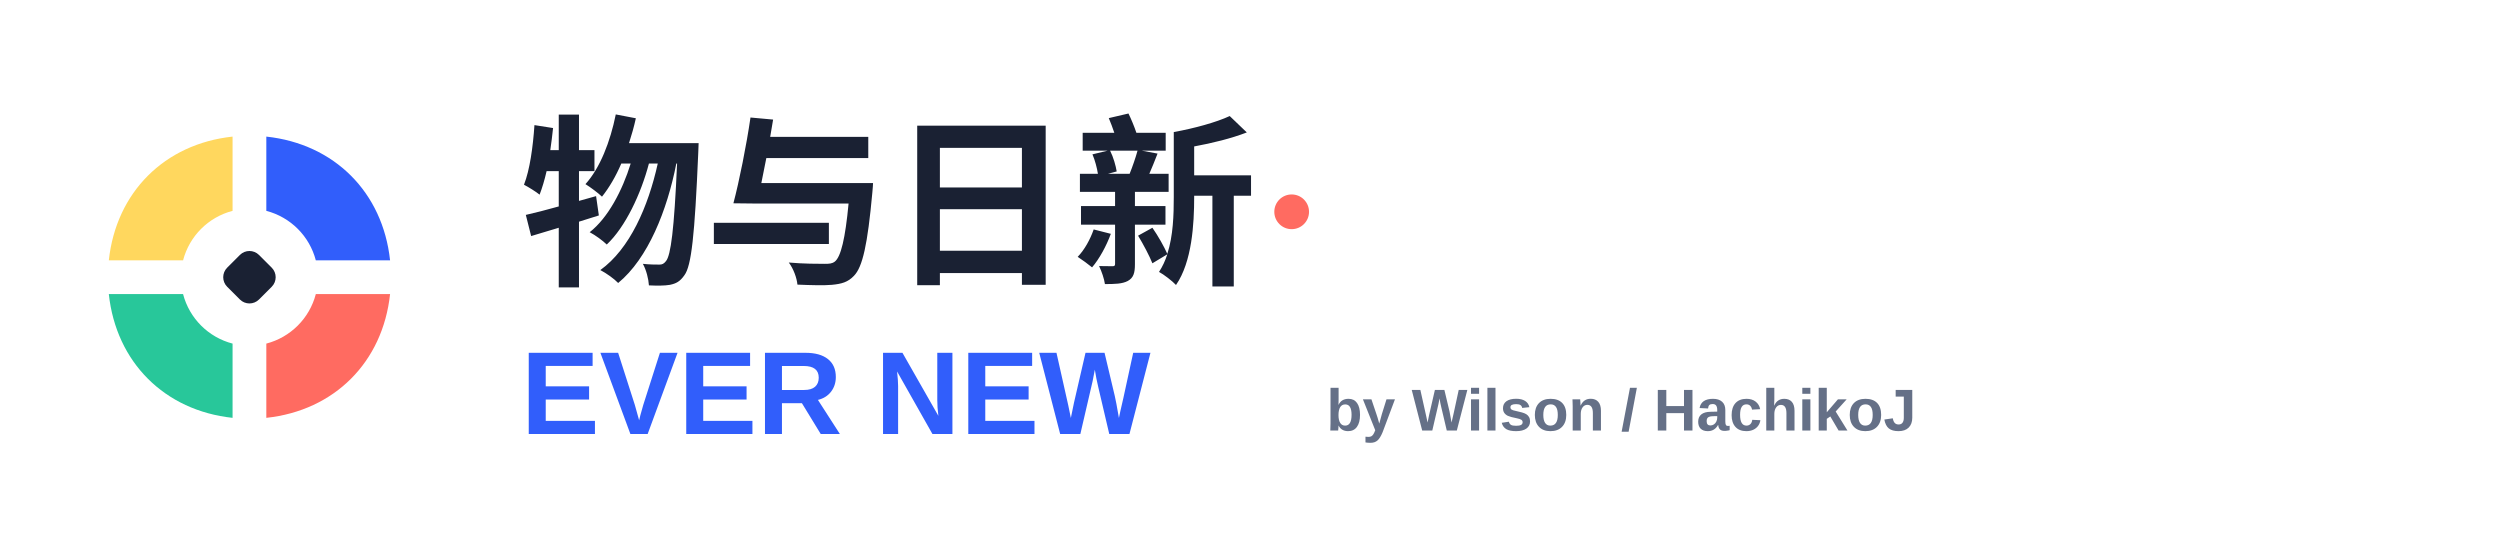
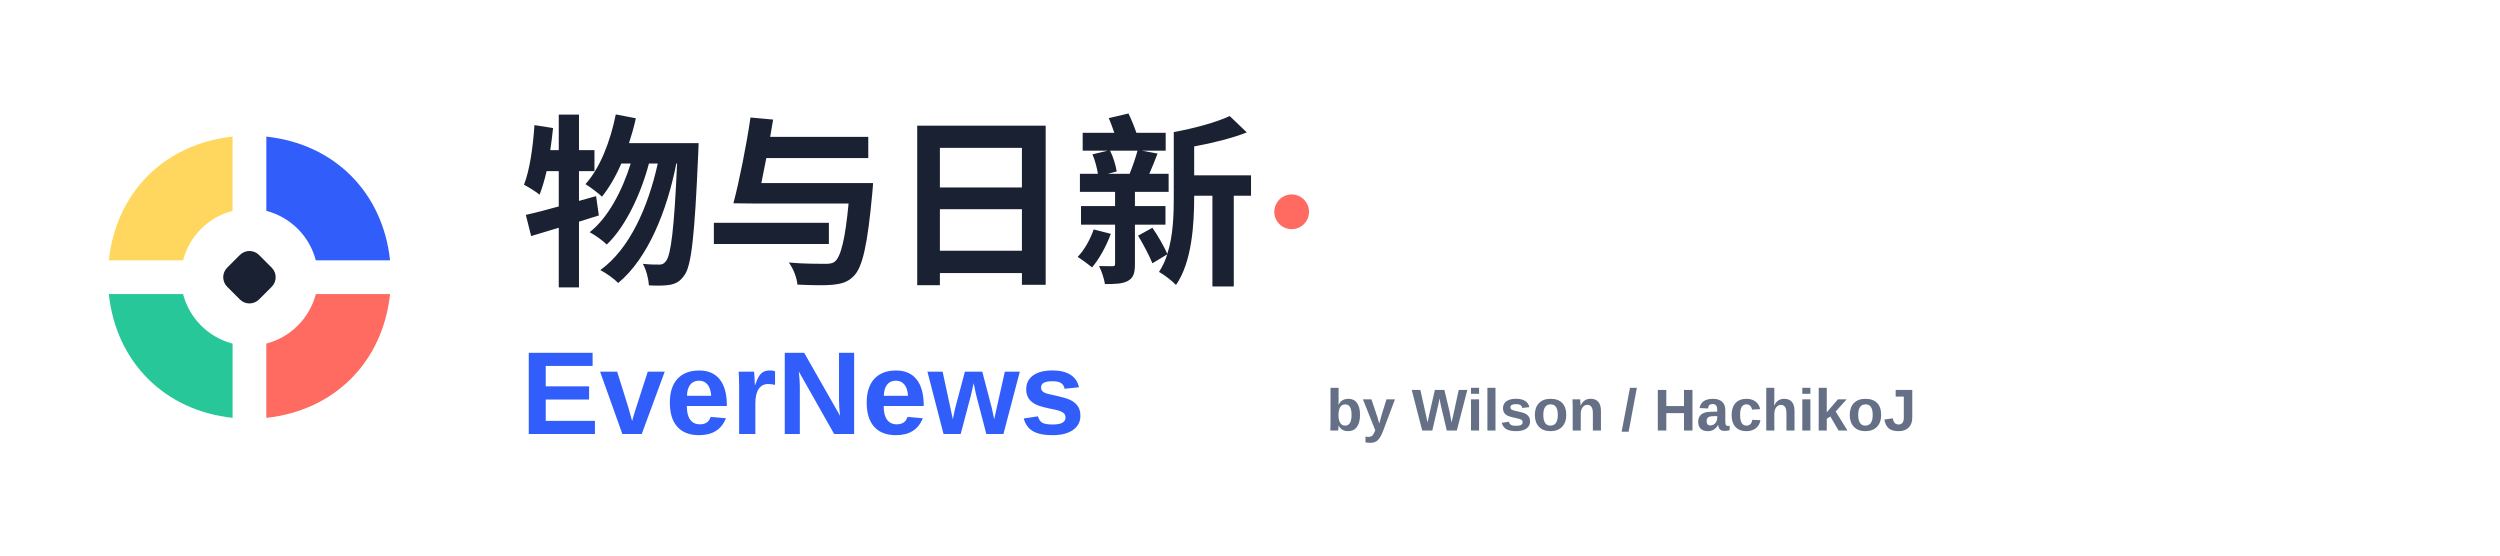
<svg xmlns="http://www.w3.org/2000/svg" viewBox="0 0 720 160" role="img" aria-labelledby="title desc">
  <g transform="translate(20 28) scale(1.62)">
    <path fill="#315EFB" d="M35 7c12.1 1.3 20.7 9.9 22 22H43.8A12.3 12.3 0 0 0 35 20.2V7Z" />
    <path fill="#FF6B61" d="M57 35c-1.3 12.1-9.9 20.7-22 22V43.8a12.3 12.3 0 0 0 8.8-8.8H57Z" />
    <path fill="#28C79A" d="M29 57C16.9 55.7 8.3 47.1 7 35h13.2a12.3 12.3 0 0 0 8.8 8.8V57Z" />
    <path fill="#FFD75E" d="M7 29C8.3 16.9 16.9 8.3 29 7v13.2a12.3 12.3 0 0 0-8.8 8.8H7Z" />
    <rect width="8" height="8" x="28" y="28" fill="#1A2133" rx="2.4" transform="rotate(45 32 32)" />
  </g>
  <text x="150" y="78" fill="#1A2133" font-family="PingFang SC, Noto Sans CJK SC, Microsoft YaHei, sans-serif" font-size="53" font-weight="750">物与日新</text>
-   <text x="150" y="125" fill="#315EFB" font-family="Segoe UI, Arial, sans-serif" font-size="34" font-weight="760">EVER NEW</text>
+   <text x="150" y="125" fill="#315EFB" font-family="Segoe UI, Arial, sans-serif" font-size="34" font-weight="760">EverNews</text>
  <circle cx="372" cy="61" r="5" fill="#FF6B61" />
  <text x="382" y="124" fill="#657087" font-family="Segoe UI, Arial, sans-serif" font-size="17" font-weight="600">by Wilson / HachikoJ</text>
</svg>
